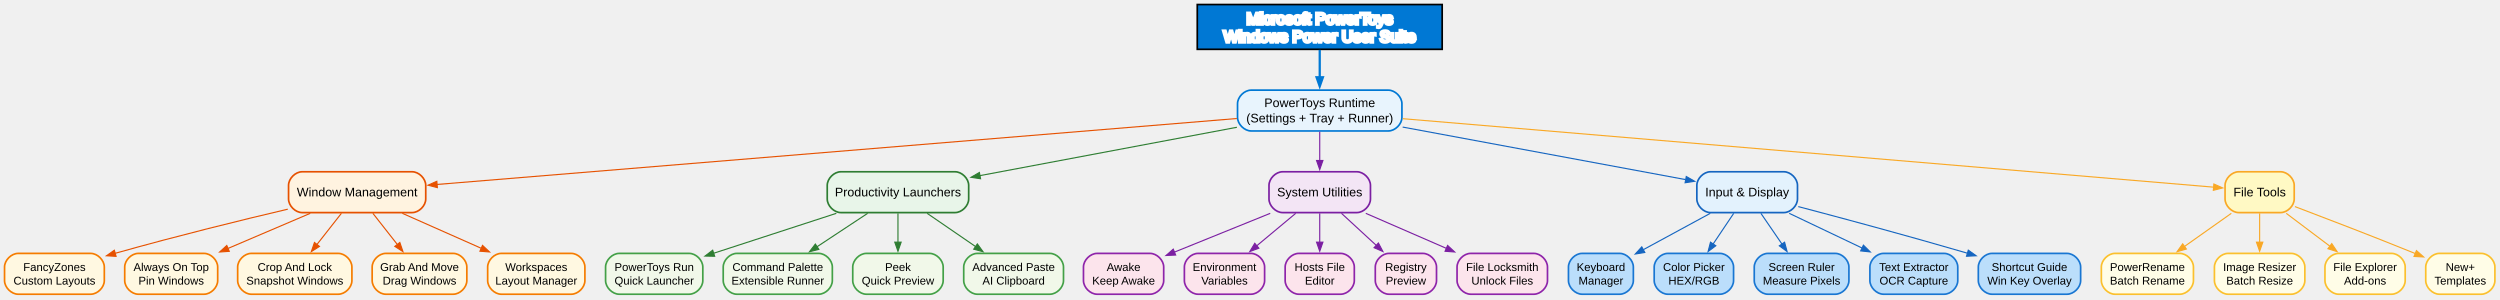
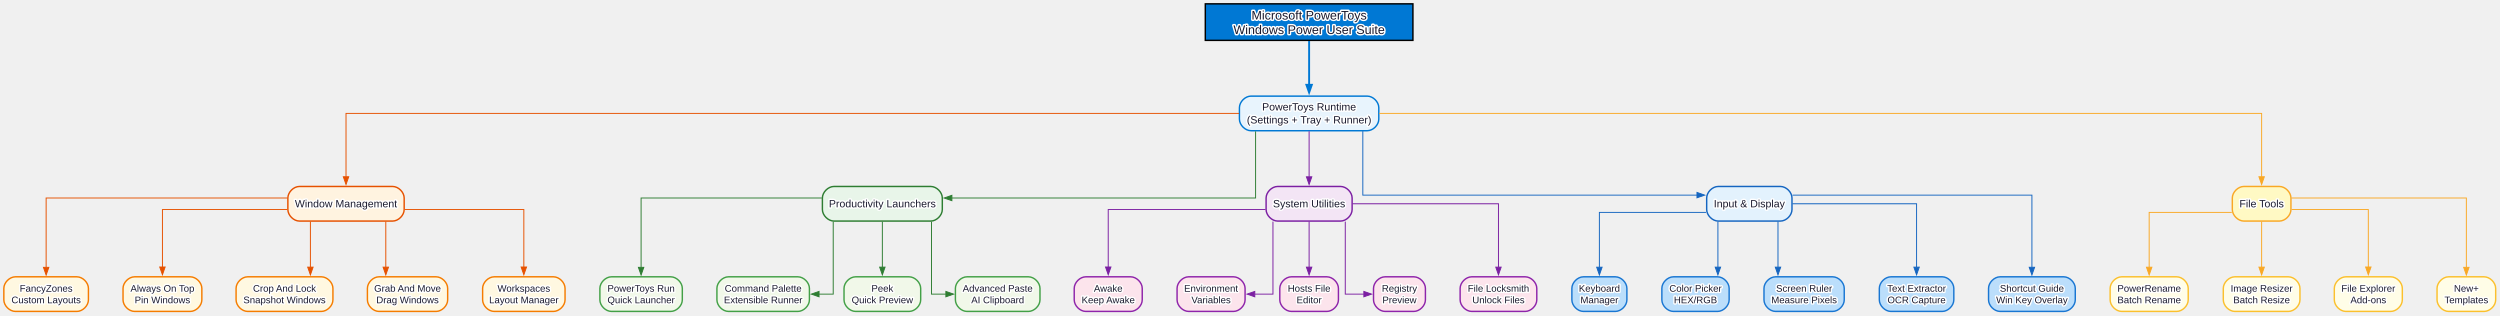
- <svg xmlns="http://www.w3.org/2000/svg" width="2205pt" height="264pt" viewBox="0.00 0.00 2205.00 264.00">
-   <g id="graph0" class="graph" transform="scale(1 1) rotate(0) translate(4 259.5)">
+ <svg xmlns="http://www.w3.org/2000/svg" width="2601pt" height="328pt" viewBox="0.00 0.00 2601.00 328.00">
+   <style>
+ 
+ text { paint-order: stroke; stroke: #ffffff; stroke-width: 3px; stroke-linejoin: round; fill: #1a1a2e; }
+ </style>
+   <g id="graph0" class="graph" transform="scale(1 1) rotate(0) translate(4 324)">
    <g id="node1" class="node">
-       <polygon fill="#0078d4" stroke="black" stroke-width="1.5" points="1268,-255.5 1052,-255.5 1052,-216 1268,-216 1268,-255.5" />
-       <text xml:space="preserve" text-anchor="middle" x="1160" y="-238.2" font-family="Arial" font-size="14.00" stroke="white" stroke-width="3" paint-order="stroke" fill="white">Microsoft PowerToys</text>
-       <text xml:space="preserve" text-anchor="middle" x="1160" y="-222.45" font-family="Arial" font-size="14.00" stroke="white" stroke-width="3" paint-order="stroke" fill="white">Windows Power User Suite</text>
+       <polygon fill="#0078d4" stroke="black" stroke-width="1.5" points="1466,-320 1250,-320 1250,-282 1466,-282 1466,-320" />
+       <text xml:space="preserve" text-anchor="middle" x="1358" y="-303.65" font-family="Arial" font-size="13.00" fill="white">Microsoft PowerToys</text>
+       <text xml:space="preserve" text-anchor="middle" x="1358" y="-288.65" font-family="Arial" font-size="13.00" fill="white">Windows Power User Suite</text>
    </g>
    <g id="node2" class="node">
-       <path fill="#e8f4fd" stroke="#0078d4" stroke-width="1.5" d="M1220.5,-180C1220.5,-180 1099.5,-180 1099.5,-180 1093.5,-180 1087.5,-174 1087.5,-168 1087.5,-168 1087.5,-156 1087.5,-156 1087.5,-150 1093.5,-144 1099.5,-144 1099.5,-144 1220.5,-144 1220.5,-144 1226.5,-144 1232.5,-150 1232.5,-156 1232.5,-156 1232.5,-168 1232.5,-168 1232.5,-174 1226.5,-180 1220.5,-180" />
-       <text xml:space="preserve" text-anchor="middle" x="1160" y="-165.05" font-family="Arial" font-size="11.00">PowerToys Runtime</text>
-       <text xml:space="preserve" text-anchor="middle" x="1160" y="-151.55" font-family="Arial" font-size="11.00">(Settings + Tray + Runner)</text>
+       <path fill="#e8f4fd" stroke="#0078d4" stroke-width="1.5" d="M1418.5,-224C1418.5,-224 1297.5,-224 1297.5,-224 1291.5,-224 1285.5,-218 1285.5,-212 1285.5,-212 1285.5,-200 1285.5,-200 1285.5,-194 1291.5,-188 1297.5,-188 1297.5,-188 1418.5,-188 1418.5,-188 1424.5,-188 1430.5,-194 1430.5,-200 1430.5,-200 1430.5,-212 1430.5,-212 1430.5,-218 1424.5,-224 1418.5,-224" />
+       <text xml:space="preserve" text-anchor="middle" x="1358" y="-209.05" font-family="Arial" font-size="11.00">PowerToys Runtime</text>
+       <text xml:space="preserve" text-anchor="middle" x="1358" y="-195.55" font-family="Arial" font-size="11.00">(Settings + Tray + Runner)</text>
    </g>
    <g id="edge1" class="edge">
-       <path fill="none" stroke="#0078d4" stroke-width="2" d="M1160,-215.52C1160,-208.07 1160,-199.4 1160,-191.26" />
-       <polygon fill="#0078d4" stroke="#0078d4" stroke-width="2" points="1162.8,-191.34 1160,-183.34 1157.2,-191.34 1162.8,-191.34" />
+       <path fill="none" stroke="#0078d4" stroke-width="2" d="M1358,-281.32C1358,-281.32 1358,-235.72 1358,-235.72" />
+       <polygon fill="#0078d4" stroke="#0078d4" stroke-width="2" points="1360.8,-235.72 1358,-227.72 1355.2,-235.72 1360.8,-235.72" />
    </g>
    <g id="node3" class="node">
-       <path fill="#fff3e0" stroke="#e65100" stroke-width="1.5" d="M359.5,-108C359.5,-108 262.5,-108 262.5,-108 256.5,-108 250.5,-102 250.5,-96 250.5,-96 250.5,-84 250.5,-84 250.5,-78 256.5,-72 262.5,-72 262.5,-72 359.5,-72 359.5,-72 365.5,-72 371.5,-78 371.5,-84 371.5,-84 371.5,-96 371.5,-96 371.5,-102 365.5,-108 359.5,-108" />
-       <text xml:space="preserve" text-anchor="middle" x="311" y="-86.3" font-family="Arial" font-size="11.00">Window Management</text>
+       <path fill="#fff3e0" stroke="#e65100" stroke-width="1.5" d="M404.5,-130C404.5,-130 307.5,-130 307.5,-130 301.5,-130 295.5,-124 295.5,-118 295.5,-118 295.5,-106 295.5,-106 295.5,-100 301.5,-94 307.5,-94 307.5,-94 404.5,-94 404.5,-94 410.5,-94 416.5,-100 416.5,-106 416.5,-106 416.5,-118 416.5,-118 416.5,-124 410.5,-130 404.5,-130" />
+       <text xml:space="preserve" text-anchor="middle" x="356" y="-108.3" font-family="Arial" font-size="11.00">Window Management</text>
    </g>
    <g id="edge2" class="edge">
-       <path fill="none" stroke="#e65100" d="M1086.88,-154.97C925.39,-141.66 540.05,-109.89 381.25,-96.79" />
-       <polygon fill="#e65100" stroke="#e65100" points="381.74,-94.02 373.54,-96.16 381.28,-99.6 381.74,-94.02" />
+       <path fill="none" stroke="#e65100" d="M1285.13,-206C1054.55,-206 356,-206 356,-206 356,-206 356,-140.08 356,-140.08" />
+       <polygon fill="#e65100" stroke="#e65100" points="358.8,-140.08 356,-132.08 353.2,-140.08 358.8,-140.08" />
    </g>
    <g id="node9" class="node">
-       <path fill="#e8f5e9" stroke="#2e7d32" stroke-width="1.5" d="M838.38,-108C838.38,-108 737.62,-108 737.62,-108 731.62,-108 725.62,-102 725.62,-96 725.62,-96 725.62,-84 725.62,-84 725.62,-78 731.62,-72 737.62,-72 737.62,-72 838.38,-72 838.38,-72 844.38,-72 850.38,-78 850.38,-84 850.38,-84 850.38,-96 850.38,-96 850.38,-102 844.38,-108 838.38,-108" />
-       <text xml:space="preserve" text-anchor="middle" x="788" y="-86.3" font-family="Arial" font-size="11.00">Productivity Launchers</text>
+       <path fill="#e8f5e9" stroke="#2e7d32" stroke-width="1.5" d="M964.38,-130C964.38,-130 863.62,-130 863.62,-130 857.62,-130 851.62,-124 851.62,-118 851.62,-118 851.62,-106 851.62,-106 851.62,-100 857.62,-94 863.62,-94 863.62,-94 964.38,-94 964.38,-94 970.38,-94 976.38,-100 976.38,-106 976.38,-106 976.38,-118 976.38,-118 976.38,-124 970.38,-130 964.38,-130" />
+       <text xml:space="preserve" text-anchor="middle" x="914" y="-108.3" font-family="Arial" font-size="11.00">Productivity Launchers</text>
    </g>
    <g id="edge3" class="edge">
-       <path fill="none" stroke="#2e7d32" d="M1086.95,-147.25C1021.27,-134.89 925.35,-116.85 860,-104.55" />
-       <polygon fill="#2e7d32" stroke="#2e7d32" points="860.85,-101.86 852.47,-103.13 859.82,-107.36 860.85,-101.86" />
+       <path fill="none" stroke="#2e7d32" d="M1302.31,-187.34C1302.31,-161.51 1302.31,-118 1302.31,-118 1302.31,-118 986.33,-118 986.33,-118" />
+       <polygon fill="#2e7d32" stroke="#2e7d32" points="986.33,-115.2 978.33,-118 986.33,-120.8 986.33,-115.2" />
    </g>
    <g id="node14" class="node">
-       <path fill="#f3e5f5" stroke="#7b1fa2" stroke-width="1.5" d="M1192.75,-108C1192.75,-108 1127.25,-108 1127.25,-108 1121.25,-108 1115.25,-102 1115.25,-96 1115.25,-96 1115.25,-84 1115.25,-84 1115.25,-78 1121.25,-72 1127.25,-72 1127.25,-72 1192.75,-72 1192.75,-72 1198.75,-72 1204.75,-78 1204.75,-84 1204.75,-84 1204.75,-96 1204.75,-96 1204.75,-102 1198.75,-108 1192.75,-108" />
-       <text xml:space="preserve" text-anchor="middle" x="1160" y="-86.3" font-family="Arial" font-size="11.00">System Utilities</text>
+       <path fill="#f3e5f5" stroke="#7b1fa2" stroke-width="1.5" d="M1390.75,-130C1390.75,-130 1325.25,-130 1325.25,-130 1319.25,-130 1313.25,-124 1313.25,-118 1313.25,-118 1313.25,-106 1313.25,-106 1313.25,-100 1319.25,-94 1325.25,-94 1325.25,-94 1390.75,-94 1390.75,-94 1396.75,-94 1402.75,-100 1402.75,-106 1402.75,-106 1402.75,-118 1402.75,-118 1402.75,-124 1396.75,-130 1390.75,-130" />
+       <text xml:space="preserve" text-anchor="middle" x="1358" y="-108.3" font-family="Arial" font-size="11.00">System Utilities</text>
    </g>
    <g id="edge4" class="edge">
-       <path fill="none" stroke="#7b1fa2" d="M1160,-143.34C1160,-135.57 1160,-126.27 1160,-117.69" />
-       <polygon fill="#7b1fa2" stroke="#7b1fa2" points="1162.8,-117.93 1160,-109.93 1157.2,-117.93 1162.8,-117.93" />
+       <path fill="none" stroke="#7b1fa2" d="M1358,-187.43C1358,-187.43 1358,-140.05 1358,-140.05" />
+       <polygon fill="#7b1fa2" stroke="#7b1fa2" points="1360.8,-140.05 1358,-132.05 1355.2,-140.05 1360.8,-140.05" />
    </g>
    <g id="node20" class="node">
-       <path fill="#e3f2fd" stroke="#1565c0" stroke-width="1.5" d="M1569.38,-108C1569.38,-108 1504.62,-108 1504.62,-108 1498.62,-108 1492.62,-102 1492.62,-96 1492.62,-96 1492.62,-84 1492.62,-84 1492.62,-78 1498.62,-72 1504.62,-72 1504.62,-72 1569.38,-72 1569.38,-72 1575.38,-72 1581.38,-78 1581.38,-84 1581.38,-84 1581.38,-96 1581.38,-96 1581.38,-102 1575.38,-108 1569.38,-108" />
-       <text xml:space="preserve" text-anchor="middle" x="1537" y="-86.3" font-family="Arial" font-size="11.00">Input &amp; Display</text>
+       <path fill="#e3f2fd" stroke="#1565c0" stroke-width="1.5" d="M1848.38,-130C1848.38,-130 1783.62,-130 1783.62,-130 1777.62,-130 1771.62,-124 1771.62,-118 1771.62,-118 1771.62,-106 1771.62,-106 1771.62,-100 1777.62,-94 1783.62,-94 1783.62,-94 1848.38,-94 1848.38,-94 1854.38,-94 1860.38,-100 1860.38,-106 1860.38,-106 1860.38,-118 1860.38,-118 1860.38,-124 1854.38,-130 1848.38,-130" />
+       <text xml:space="preserve" text-anchor="middle" x="1816" y="-108.3" font-family="Arial" font-size="11.00">Input &amp; Display</text>
    </g>
    <g id="edge5" class="edge">
-       <path fill="none" stroke="#1565c0" d="M1233.14,-147.42C1306.3,-133.83 1417.15,-113.25 1482.79,-101.07" />
-       <polygon fill="#1565c0" stroke="#1565c0" points="1483.3,-103.82 1490.65,-99.61 1482.27,-98.31 1483.3,-103.82" />
+       <path fill="none" stroke="#1565c0" d="M1413.88,-187.56C1413.88,-162.56 1413.88,-121 1413.88,-121 1413.88,-121 1761.53,-121 1761.53,-121" />
+       <polygon fill="#1565c0" stroke="#1565c0" points="1761.53,-123.8 1769.53,-121 1761.53,-118.2 1761.53,-123.8" />
    </g>
    <g id="node26" class="node">
-       <path fill="#fff9c4" stroke="#f9a825" stroke-width="1.5" d="M2007.5,-108C2007.5,-108 1970.5,-108 1970.5,-108 1964.5,-108 1958.5,-102 1958.5,-96 1958.5,-96 1958.5,-84 1958.5,-84 1958.5,-78 1964.5,-72 1970.5,-72 1970.5,-72 2007.5,-72 2007.5,-72 2013.5,-72 2019.5,-78 2019.5,-84 2019.5,-84 2019.5,-96 2019.5,-96 2019.5,-102 2013.5,-108 2007.5,-108" />
-       <text xml:space="preserve" text-anchor="middle" x="1989" y="-86.3" font-family="Arial" font-size="11.00">File Tools</text>
+       <path fill="#fff9c4" stroke="#f9a825" stroke-width="1.5" d="M2367.5,-130C2367.5,-130 2330.5,-130 2330.5,-130 2324.5,-130 2318.5,-124 2318.5,-118 2318.5,-118 2318.5,-106 2318.5,-106 2318.5,-100 2324.5,-94 2330.5,-94 2330.5,-94 2367.5,-94 2367.5,-94 2373.5,-94 2379.5,-100 2379.5,-106 2379.5,-106 2379.5,-118 2379.5,-118 2379.5,-124 2373.5,-130 2367.5,-130" />
+       <text xml:space="preserve" text-anchor="middle" x="2349" y="-108.3" font-family="Arial" font-size="11.00">File Tools</text>
    </g>
    <g id="edge6" class="edge">
-       <path fill="none" stroke="#f9a825" d="M1233.2,-154.82C1402.67,-140.51 1817.46,-105.48 1948.58,-94.41" />
-       <polygon fill="#f9a825" stroke="#f9a825" points="1948.64,-97.22 1956.37,-93.75 1948.17,-91.64 1948.64,-97.22" />
+       <path fill="none" stroke="#f9a825" d="M1430.87,-206C1659.73,-206 2349,-206 2349,-206 2349,-206 2349,-140.08 2349,-140.08" />
+       <polygon fill="#f9a825" stroke="#f9a825" points="2351.8,-140.08 2349,-132.08 2346.2,-140.08 2351.8,-140.08" />
    </g>
    <g id="node4" class="node">
      <path fill="#fff8e1" stroke="#f57c00" stroke-width="1.5" d="M76,-36C76,-36 12,-36 12,-36 6,-36 0,-30 0,-24 0,-24 0,-12 0,-12 0,-6 6,0 12,0 12,0 76,0 76,0 82,0 88,-6 88,-12 88,-12 88,-24 88,-24 88,-30 82,-36 76,-36" />
      <text xml:space="preserve" text-anchor="middle" x="44" y="-20.5" font-family="Arial" font-size="10.00">FancyZones</text>
      <text xml:space="preserve" text-anchor="middle" x="44" y="-8.5" font-family="Arial" font-size="10.00">Custom Layouts</text>
    </g>
    <g id="edge7" class="edge">
-       <path fill="none" stroke="#e65100" d="M249.83,-75.01C209.05,-65.42 154.1,-51.98 97.55,-36.08" />
-       <polygon fill="#e65100" stroke="#e65100" points="98.38,-33.4 89.92,-33.92 96.86,-38.79 98.38,-33.4" />
+       <path fill="none" stroke="#e65100" d="M295.1,-118C204.3,-118 44,-118 44,-118 44,-118 44,-45.86 44,-45.86" />
+       <polygon fill="#e65100" stroke="#e65100" points="46.8,-45.86 44,-37.86 41.2,-45.86 46.8,-45.86" />
    </g>
    <g id="node5" class="node">
-       <path fill="#fff8e1" stroke="#f57c00" stroke-width="1.5" d="M176,-36C176,-36 118,-36 118,-36 112,-36 106,-30 106,-24 106,-24 106,-12 106,-12 106,-6 112,0 118,0 118,0 176,0 176,0 182,0 188,-6 188,-12 188,-12 188,-24 188,-24 188,-30 182,-36 176,-36" />
-       <text xml:space="preserve" text-anchor="middle" x="147" y="-20.5" font-family="Arial" font-size="10.00">Always On Top</text>
-       <text xml:space="preserve" text-anchor="middle" x="147" y="-8.5" font-family="Arial" font-size="10.00">Pin Windows</text>
+       <path fill="#fff8e1" stroke="#f57c00" stroke-width="1.5" d="M194,-36C194,-36 136,-36 136,-36 130,-36 124,-30 124,-24 124,-24 124,-12 124,-12 124,-6 130,0 136,0 136,0 194,0 194,0 200,0 206,-6 206,-12 206,-12 206,-24 206,-24 206,-30 200,-36 194,-36" />
+       <text xml:space="preserve" text-anchor="middle" x="165" y="-20.5" font-family="Arial" font-size="10.00">Always On Top</text>
+       <text xml:space="preserve" text-anchor="middle" x="165" y="-8.5" font-family="Arial" font-size="10.00">Pin Windows</text>
    </g>
    <g id="edge8" class="edge">
-       <path fill="none" stroke="#e65100" d="M269.62,-71.34C247.57,-61.93 220.29,-50.28 197.06,-40.37" />
-       <polygon fill="#e65100" stroke="#e65100" points="198.22,-37.82 189.76,-37.25 196.02,-42.97 198.22,-37.82" />
+       <path fill="none" stroke="#e65100" d="M294.78,-106C238.91,-106 165,-106 165,-106 165,-106 165,-46.18 165,-46.18" />
+       <polygon fill="#e65100" stroke="#e65100" points="167.8,-46.18 165,-38.18 162.2,-46.18 167.8,-46.18" />
    </g>
    <g id="node6" class="node">
-       <path fill="#fff8e1" stroke="#f57c00" stroke-width="1.5" d="M294.38,-36C294.38,-36 217.62,-36 217.62,-36 211.62,-36 205.62,-30 205.62,-24 205.62,-24 205.62,-12 205.62,-12 205.62,-6 211.62,0 217.62,0 217.62,0 294.38,0 294.38,0 300.38,0 306.38,-6 306.38,-12 306.38,-12 306.38,-24 306.38,-24 306.38,-30 300.38,-36 294.38,-36" />
-       <text xml:space="preserve" text-anchor="middle" x="256" y="-20.5" font-family="Arial" font-size="10.00">Crop And Lock</text>
-       <text xml:space="preserve" text-anchor="middle" x="256" y="-8.5" font-family="Arial" font-size="10.00">Snapshot Windows</text>
+       <path fill="#fff8e1" stroke="#f57c00" stroke-width="1.5" d="M330.38,-36C330.38,-36 253.62,-36 253.62,-36 247.62,-36 241.62,-30 241.62,-24 241.62,-24 241.62,-12 241.62,-12 241.62,-6 247.62,0 253.62,0 253.62,0 330.38,0 330.38,0 336.38,0 342.38,-6 342.38,-12 342.38,-12 342.38,-24 342.38,-24 342.38,-30 336.38,-36 330.38,-36" />
+       <text xml:space="preserve" text-anchor="middle" x="292" y="-20.5" font-family="Arial" font-size="10.00">Crop And Lock</text>
+       <text xml:space="preserve" text-anchor="middle" x="292" y="-8.5" font-family="Arial" font-size="10.00">Snapshot Windows</text>
    </g>
    <g id="edge9" class="edge">
-       <path fill="none" stroke="#e65100" d="M297.12,-71.34C290.56,-62.98 282.61,-52.87 275.46,-43.76" />
-       <polygon fill="#e65100" stroke="#e65100" points="277.76,-42.17 270.62,-37.61 273.36,-45.63 277.76,-42.17" />
+       <path fill="none" stroke="#e65100" d="M318.94,-93.43C318.94,-93.43 318.94,-46.05 318.94,-46.05" />
+       <polygon fill="#e65100" stroke="#e65100" points="321.74,-46.05 318.94,-38.05 316.14,-46.05 321.74,-46.05" />
    </g>
    <g id="node7" class="node">
-       <path fill="#fff8e1" stroke="#f57c00" stroke-width="1.5" d="M395.75,-36C395.75,-36 336.25,-36 336.25,-36 330.25,-36 324.25,-30 324.25,-24 324.25,-24 324.25,-12 324.25,-12 324.25,-6 330.25,0 336.25,0 336.25,0 395.75,0 395.75,0 401.75,0 407.75,-6 407.75,-12 407.75,-12 407.75,-24 407.75,-24 407.75,-30 401.75,-36 395.75,-36" />
-       <text xml:space="preserve" text-anchor="middle" x="366" y="-20.5" font-family="Arial" font-size="10.00">Grab And Move</text>
-       <text xml:space="preserve" text-anchor="middle" x="366" y="-8.5" font-family="Arial" font-size="10.00">Drag Windows</text>
+       <path fill="#fff8e1" stroke="#f57c00" stroke-width="1.5" d="M449.75,-36C449.75,-36 390.25,-36 390.25,-36 384.25,-36 378.25,-30 378.25,-24 378.25,-24 378.25,-12 378.25,-12 378.25,-6 384.25,0 390.25,0 390.25,0 449.75,0 449.75,0 455.75,0 461.75,-6 461.75,-12 461.75,-12 461.75,-24 461.75,-24 461.75,-30 455.75,-36 449.75,-36" />
+       <text xml:space="preserve" text-anchor="middle" x="420" y="-20.5" font-family="Arial" font-size="10.00">Grab And Move</text>
+       <text xml:space="preserve" text-anchor="middle" x="420" y="-8.5" font-family="Arial" font-size="10.00">Drag Windows</text>
    </g>
    <g id="edge10" class="edge">
-       <path fill="none" stroke="#e65100" d="M324.88,-71.34C331.44,-62.98 339.39,-52.87 346.54,-43.76" />
-       <polygon fill="#e65100" stroke="#e65100" points="348.64,-45.63 351.38,-37.61 344.24,-42.17 348.64,-45.63" />
+       <path fill="none" stroke="#e65100" d="M397.38,-93.43C397.38,-93.43 397.38,-46.05 397.38,-46.05" />
+       <polygon fill="#e65100" stroke="#e65100" points="400.18,-46.05 397.38,-38.05 394.58,-46.05 400.18,-46.05" />
    </g>
    <g id="node8" class="node">
-       <path fill="#fff8e1" stroke="#f57c00" stroke-width="1.5" d="M499.88,-36C499.88,-36 438.12,-36 438.12,-36 432.12,-36 426.12,-30 426.12,-24 426.12,-24 426.12,-12 426.12,-12 426.12,-6 432.12,0 438.12,0 438.12,0 499.88,0 499.88,0 505.88,0 511.88,-6 511.88,-12 511.88,-12 511.88,-24 511.88,-24 511.88,-30 505.88,-36 499.88,-36" />
-       <text xml:space="preserve" text-anchor="middle" x="469" y="-20.5" font-family="Arial" font-size="10.00">Workspaces</text>
-       <text xml:space="preserve" text-anchor="middle" x="469" y="-8.5" font-family="Arial" font-size="10.00">Layout Manager</text>
+       <path fill="#fff8e1" stroke="#f57c00" stroke-width="1.5" d="M571.88,-36C571.88,-36 510.12,-36 510.12,-36 504.12,-36 498.12,-30 498.12,-24 498.12,-24 498.12,-12 498.12,-12 498.12,-6 504.12,0 510.12,0 510.12,0 571.88,0 571.88,0 577.88,0 583.88,-6 583.88,-12 583.88,-12 583.88,-24 583.88,-24 583.88,-30 577.88,-36 571.88,-36" />
+       <text xml:space="preserve" text-anchor="middle" x="541" y="-20.5" font-family="Arial" font-size="10.00">Workspaces</text>
+       <text xml:space="preserve" text-anchor="middle" x="541" y="-8.5" font-family="Arial" font-size="10.00">Layout Manager</text>
    </g>
    <g id="edge11" class="edge">
-       <path fill="none" stroke="#e65100" d="M350.87,-71.34C372.01,-61.97 398.16,-50.38 420.48,-40.5" />
-       <polygon fill="#e65100" stroke="#e65100" points="421.58,-43.07 427.76,-37.27 419.31,-37.95 421.58,-43.07" />
+       <path fill="none" stroke="#e65100" d="M417.09,-106C470.98,-106 541,-106 541,-106 541,-106 541,-46.18 541,-46.18" />
+       <polygon fill="#e65100" stroke="#e65100" points="543.8,-46.18 541,-38.18 538.2,-46.18 543.8,-46.18" />
    </g>
    <g id="node10" class="node">
-       <path fill="#f1f8e9" stroke="#43a047" stroke-width="1.5" d="M603.88,-36C603.88,-36 542.12,-36 542.12,-36 536.12,-36 530.12,-30 530.12,-24 530.12,-24 530.12,-12 530.12,-12 530.12,-6 536.12,0 542.12,0 542.12,0 603.88,0 603.88,0 609.88,0 615.88,-6 615.88,-12 615.88,-12 615.88,-24 615.88,-24 615.88,-30 609.88,-36 603.88,-36" />
-       <text xml:space="preserve" text-anchor="middle" x="573" y="-20.5" font-family="Arial" font-size="10.00">PowerToys Run</text>
-       <text xml:space="preserve" text-anchor="middle" x="573" y="-8.5" font-family="Arial" font-size="10.00">Quick Launcher</text>
+       <path fill="#f1f8e9" stroke="#43a047" stroke-width="1.5" d="M693.88,-36C693.88,-36 632.12,-36 632.12,-36 626.12,-36 620.12,-30 620.12,-24 620.12,-24 620.12,-12 620.12,-12 620.12,-6 626.12,0 632.12,0 632.12,0 693.88,0 693.88,0 699.88,0 705.88,-6 705.88,-12 705.88,-12 705.88,-24 705.88,-24 705.88,-30 699.88,-36 693.88,-36" />
+       <text xml:space="preserve" text-anchor="middle" x="663" y="-20.5" font-family="Arial" font-size="10.00">PowerToys Run</text>
+       <text xml:space="preserve" text-anchor="middle" x="663" y="-8.5" font-family="Arial" font-size="10.00">Quick Launcher</text>
    </g>
    <g id="edge12" class="edge">
-       <path fill="none" stroke="#2e7d32" d="M733.66,-71.36C704.07,-61.74 666.58,-49.55 625.28,-36.09" />
-       <polygon fill="#2e7d32" stroke="#2e7d32" points="626.32,-33.48 617.85,-33.67 624.59,-38.81 626.32,-33.48" />
+       <path fill="none" stroke="#2e7d32" d="M850.99,-118C776.64,-118 663,-118 663,-118 663,-118 663,-45.86 663,-45.86" />
+       <polygon fill="#2e7d32" stroke="#2e7d32" points="665.8,-45.86 663,-37.86 660.2,-45.86 665.8,-45.86" />
    </g>
    <g id="node11" class="node">
-       <path fill="#f1f8e9" stroke="#43a047" stroke-width="1.5" d="M718.12,-36C718.12,-36 645.88,-36 645.88,-36 639.88,-36 633.88,-30 633.88,-24 633.88,-24 633.88,-12 633.88,-12 633.88,-6 639.88,0 645.88,0 645.88,0 718.12,0 718.12,0 724.12,0 730.12,-6 730.12,-12 730.12,-12 730.12,-24 730.12,-24 730.12,-30 724.12,-36 718.12,-36" />
-       <text xml:space="preserve" text-anchor="middle" x="682" y="-20.5" font-family="Arial" font-size="10.00">Command Palette</text>
-       <text xml:space="preserve" text-anchor="middle" x="682" y="-8.5" font-family="Arial" font-size="10.00">Extensible Runner</text>
+       <path fill="#f1f8e9" stroke="#43a047" stroke-width="1.5" d="M826.12,-36C826.12,-36 753.88,-36 753.88,-36 747.88,-36 741.88,-30 741.88,-24 741.88,-24 741.88,-12 741.88,-12 741.88,-6 747.88,0 753.88,0 753.88,0 826.12,0 826.12,0 832.12,0 838.12,-6 838.12,-12 838.12,-12 838.12,-24 838.12,-24 838.12,-30 832.12,-36 826.12,-36" />
+       <text xml:space="preserve" text-anchor="middle" x="790" y="-20.5" font-family="Arial" font-size="10.00">Command Palette</text>
+       <text xml:space="preserve" text-anchor="middle" x="790" y="-8.5" font-family="Arial" font-size="10.00">Extensible Runner</text>
    </g>
    <g id="edge13" class="edge">
-       <path fill="none" stroke="#2e7d32" d="M761.25,-71.34C747.69,-62.38 731.07,-51.4 716.55,-41.82" />
-       <polygon fill="#2e7d32" stroke="#2e7d32" points="718.22,-39.56 710,-37.49 715.14,-44.24 718.22,-39.56" />
+       <path fill="none" stroke="#2e7d32" d="M862.88,-93.43C862.88,-66.03 862.88,-18 862.88,-18 862.88,-18 848.12,-18 848.12,-18" />
+       <polygon fill="#2e7d32" stroke="#2e7d32" points="848.12,-15.2 840.12,-18 848.12,-20.8 848.12,-15.2" />
    </g>
    <g id="node12" class="node">
-       <path fill="#f1f8e9" stroke="#43a047" stroke-width="1.5" d="M815.88,-36C815.88,-36 760.12,-36 760.12,-36 754.12,-36 748.12,-30 748.12,-24 748.12,-24 748.12,-12 748.12,-12 748.12,-6 754.12,0 760.12,0 760.12,0 815.88,0 815.88,0 821.88,0 827.88,-6 827.88,-12 827.88,-12 827.88,-24 827.88,-24 827.88,-30 821.88,-36 815.88,-36" />
-       <text xml:space="preserve" text-anchor="middle" x="788" y="-20.5" font-family="Arial" font-size="10.00">Peek</text>
-       <text xml:space="preserve" text-anchor="middle" x="788" y="-8.5" font-family="Arial" font-size="10.00">Quick Preview</text>
+       <path fill="#f1f8e9" stroke="#43a047" stroke-width="1.5" d="M941.88,-36C941.88,-36 886.12,-36 886.12,-36 880.12,-36 874.12,-30 874.12,-24 874.12,-24 874.12,-12 874.12,-12 874.12,-6 880.12,0 886.12,0 886.12,0 941.88,0 941.88,0 947.88,0 953.88,-6 953.88,-12 953.88,-12 953.88,-24 953.88,-24 953.88,-30 947.88,-36 941.88,-36" />
+       <text xml:space="preserve" text-anchor="middle" x="914" y="-20.5" font-family="Arial" font-size="10.00">Peek</text>
+       <text xml:space="preserve" text-anchor="middle" x="914" y="-8.5" font-family="Arial" font-size="10.00">Quick Preview</text>
    </g>
    <g id="edge14" class="edge">
-       <path fill="none" stroke="#2e7d32" d="M788,-71.34C788,-63.57 788,-54.27 788,-45.69" />
-       <polygon fill="#2e7d32" stroke="#2e7d32" points="790.8,-45.93 788,-37.93 785.2,-45.93 790.8,-45.93" />
+       <path fill="none" stroke="#2e7d32" d="M914,-93.43C914,-93.43 914,-46.05 914,-46.05" />
+       <polygon fill="#2e7d32" stroke="#2e7d32" points="916.8,-46.05 914,-38.05 911.2,-46.05 916.8,-46.05" />
    </g>
    <g id="node13" class="node">
-       <path fill="#f1f8e9" stroke="#43a047" stroke-width="1.5" d="M922,-36C922,-36 858,-36 858,-36 852,-36 846,-30 846,-24 846,-24 846,-12 846,-12 846,-6 852,0 858,0 858,0 922,0 922,0 928,0 934,-6 934,-12 934,-12 934,-24 934,-24 934,-30 928,-36 922,-36" />
-       <text xml:space="preserve" text-anchor="middle" x="890" y="-20.5" font-family="Arial" font-size="10.00">Advanced Paste</text>
-       <text xml:space="preserve" text-anchor="middle" x="890" y="-8.5" font-family="Arial" font-size="10.00">AI Clipboard</text>
+       <path fill="#f1f8e9" stroke="#43a047" stroke-width="1.5" d="M1066,-36C1066,-36 1002,-36 1002,-36 996,-36 990,-30 990,-24 990,-24 990,-12 990,-12 990,-6 996,0 1002,0 1002,0 1066,0 1066,0 1072,0 1078,-6 1078,-12 1078,-12 1078,-24 1078,-24 1078,-30 1072,-36 1066,-36" />
+       <text xml:space="preserve" text-anchor="middle" x="1034" y="-20.5" font-family="Arial" font-size="10.00">Advanced Paste</text>
+       <text xml:space="preserve" text-anchor="middle" x="1034" y="-8.5" font-family="Arial" font-size="10.00">AI Clipboard</text>
    </g>
    <g id="edge15" class="edge">
-       <path fill="none" stroke="#2e7d32" d="M813.74,-71.34C826.79,-62.38 842.78,-51.4 856.75,-41.82" />
-       <polygon fill="#2e7d32" stroke="#2e7d32" points="858.01,-44.35 863.02,-37.51 854.84,-39.73 858.01,-44.35" />
+       <path fill="none" stroke="#2e7d32" d="M965.12,-93.43C965.12,-66.03 965.12,-18 965.12,-18 965.12,-18 980.09,-18 980.09,-18" />
+       <polygon fill="#2e7d32" stroke="#2e7d32" points="980.09,-20.8 988.09,-18 980.09,-15.2 980.09,-20.8" />
    </g>
    <g id="node15" class="node">
-       <path fill="#fce4ec" stroke="#8e24aa" stroke-width="1.5" d="M1010.38,-36C1010.38,-36 963.62,-36 963.62,-36 957.62,-36 951.62,-30 951.62,-24 951.62,-24 951.62,-12 951.62,-12 951.62,-6 957.62,0 963.62,0 963.62,0 1010.38,0 1010.38,0 1016.38,0 1022.38,-6 1022.38,-12 1022.38,-12 1022.38,-24 1022.38,-24 1022.38,-30 1016.38,-36 1010.38,-36" />
-       <text xml:space="preserve" text-anchor="middle" x="987" y="-20.5" font-family="Arial" font-size="10.00">Awake</text>
-       <text xml:space="preserve" text-anchor="middle" x="987" y="-8.5" font-family="Arial" font-size="10.00">Keep Awake</text>
+       <path fill="#fce4ec" stroke="#8e24aa" stroke-width="1.5" d="M1172.38,-36C1172.38,-36 1125.62,-36 1125.62,-36 1119.62,-36 1113.62,-30 1113.62,-24 1113.62,-24 1113.62,-12 1113.62,-12 1113.62,-6 1119.62,0 1125.62,0 1125.62,0 1172.38,0 1172.38,0 1178.38,0 1184.38,-6 1184.38,-12 1184.38,-12 1184.38,-24 1184.38,-24 1184.38,-30 1178.38,-36 1172.38,-36" />
+       <text xml:space="preserve" text-anchor="middle" x="1149" y="-20.5" font-family="Arial" font-size="10.00">Awake</text>
+       <text xml:space="preserve" text-anchor="middle" x="1149" y="-8.5" font-family="Arial" font-size="10.00">Keep Awake</text>
    </g>
    <g id="edge16" class="edge">
-       <path fill="none" stroke="#7b1fa2" d="M1116.34,-71.34C1090.44,-60.86 1057.69,-47.6 1031.62,-37.05" />
-       <polygon fill="#7b1fa2" stroke="#7b1fa2" points="1032.93,-34.56 1024.46,-34.16 1030.82,-39.75 1032.93,-34.56" />
+       <path fill="none" stroke="#7b1fa2" d="M1312.65,-106C1251.18,-106 1149,-106 1149,-106 1149,-106 1149,-46.18 1149,-46.18" />
+       <polygon fill="#7b1fa2" stroke="#7b1fa2" points="1151.8,-46.18 1149,-38.18 1146.2,-46.18 1151.8,-46.18" />
    </g>
    <g id="node16" class="node">
-       <path fill="#fce4ec" stroke="#8e24aa" stroke-width="1.5" d="M1099.38,-36C1099.38,-36 1052.62,-36 1052.62,-36 1046.62,-36 1040.62,-30 1040.62,-24 1040.62,-24 1040.62,-12 1040.62,-12 1040.62,-6 1046.62,0 1052.62,0 1052.62,0 1099.38,0 1099.38,0 1105.38,0 1111.38,-6 1111.38,-12 1111.38,-12 1111.38,-24 1111.38,-24 1111.38,-30 1105.38,-36 1099.38,-36" />
-       <text xml:space="preserve" text-anchor="middle" x="1076" y="-20.5" font-family="Arial" font-size="10.00">Environment</text>
-       <text xml:space="preserve" text-anchor="middle" x="1076" y="-8.5" font-family="Arial" font-size="10.00">Variables</text>
+       <path fill="#fce4ec" stroke="#8e24aa" stroke-width="1.5" d="M1279.38,-36C1279.38,-36 1232.62,-36 1232.62,-36 1226.62,-36 1220.62,-30 1220.62,-24 1220.62,-24 1220.62,-12 1220.62,-12 1220.62,-6 1226.62,0 1232.62,0 1232.62,0 1279.38,0 1279.38,0 1285.38,0 1291.38,-6 1291.38,-12 1291.38,-12 1291.38,-24 1291.38,-24 1291.38,-30 1285.38,-36 1279.38,-36" />
+       <text xml:space="preserve" text-anchor="middle" x="1256" y="-20.5" font-family="Arial" font-size="10.00">Environment</text>
+       <text xml:space="preserve" text-anchor="middle" x="1256" y="-8.5" font-family="Arial" font-size="10.00">Variables</text>
    </g>
    <g id="edge17" class="edge">
-       <path fill="none" stroke="#7b1fa2" d="M1138.8,-71.34C1128.36,-62.63 1115.62,-52.01 1104.34,-42.62" />
-       <polygon fill="#7b1fa2" stroke="#7b1fa2" points="1106.29,-40.6 1098.35,-37.63 1102.71,-44.9 1106.29,-40.6" />
+       <path fill="none" stroke="#7b1fa2" d="M1320.38,-93.43C1320.38,-66.03 1320.38,-18 1320.38,-18 1320.38,-18 1301.47,-18 1301.47,-18" />
+       <polygon fill="#7b1fa2" stroke="#7b1fa2" points="1301.47,-15.2 1293.47,-18 1301.47,-20.8 1301.47,-15.2" />
    </g>
    <g id="node17" class="node">
-       <path fill="#fce4ec" stroke="#8e24aa" stroke-width="1.5" d="M1178.5,-36C1178.5,-36 1141.5,-36 1141.5,-36 1135.5,-36 1129.5,-30 1129.5,-24 1129.5,-24 1129.5,-12 1129.5,-12 1129.5,-6 1135.5,0 1141.5,0 1141.5,0 1178.5,0 1178.5,0 1184.5,0 1190.5,-6 1190.5,-12 1190.5,-12 1190.5,-24 1190.5,-24 1190.5,-30 1184.5,-36 1178.5,-36" />
-       <text xml:space="preserve" text-anchor="middle" x="1160" y="-20.5" font-family="Arial" font-size="10.00">Hosts File</text>
-       <text xml:space="preserve" text-anchor="middle" x="1160" y="-8.5" font-family="Arial" font-size="10.00">Editor</text>
+       <path fill="#fce4ec" stroke="#8e24aa" stroke-width="1.5" d="M1376.5,-36C1376.5,-36 1339.5,-36 1339.5,-36 1333.5,-36 1327.5,-30 1327.5,-24 1327.5,-24 1327.5,-12 1327.5,-12 1327.5,-6 1333.5,0 1339.5,0 1339.5,0 1376.5,0 1376.5,0 1382.5,0 1388.5,-6 1388.5,-12 1388.5,-12 1388.5,-24 1388.5,-24 1388.5,-30 1382.5,-36 1376.5,-36" />
+       <text xml:space="preserve" text-anchor="middle" x="1358" y="-20.5" font-family="Arial" font-size="10.00">Hosts File</text>
+       <text xml:space="preserve" text-anchor="middle" x="1358" y="-8.5" font-family="Arial" font-size="10.00">Editor</text>
    </g>
    <g id="edge18" class="edge">
-       <path fill="none" stroke="#7b1fa2" d="M1160,-71.34C1160,-63.57 1160,-54.27 1160,-45.69" />
-       <polygon fill="#7b1fa2" stroke="#7b1fa2" points="1162.8,-45.93 1160,-37.93 1157.2,-45.93 1162.8,-45.93" />
+       <path fill="none" stroke="#7b1fa2" d="M1358,-93.43C1358,-93.43 1358,-46.05 1358,-46.05" />
+       <polygon fill="#7b1fa2" stroke="#7b1fa2" points="1360.8,-46.05 1358,-38.05 1355.2,-46.05 1360.8,-46.05" />
    </g>
    <g id="node18" class="node">
-       <path fill="#fce4ec" stroke="#8e24aa" stroke-width="1.5" d="M1251,-36C1251,-36 1221,-36 1221,-36 1215,-36 1209,-30 1209,-24 1209,-24 1209,-12 1209,-12 1209,-6 1215,0 1221,0 1221,0 1251,0 1251,0 1257,0 1263,-6 1263,-12 1263,-12 1263,-24 1263,-24 1263,-30 1257,-36 1251,-36" />
-       <text xml:space="preserve" text-anchor="middle" x="1236" y="-20.5" font-family="Arial" font-size="10.00">Registry</text>
-       <text xml:space="preserve" text-anchor="middle" x="1236" y="-8.5" font-family="Arial" font-size="10.00">Preview</text>
+       <path fill="#fce4ec" stroke="#8e24aa" stroke-width="1.5" d="M1467,-36C1467,-36 1437,-36 1437,-36 1431,-36 1425,-30 1425,-24 1425,-24 1425,-12 1425,-12 1425,-6 1431,0 1437,0 1437,0 1467,0 1467,0 1473,0 1479,-6 1479,-12 1479,-12 1479,-24 1479,-24 1479,-30 1473,-36 1467,-36" />
+       <text xml:space="preserve" text-anchor="middle" x="1452" y="-20.5" font-family="Arial" font-size="10.00">Registry</text>
+       <text xml:space="preserve" text-anchor="middle" x="1452" y="-8.5" font-family="Arial" font-size="10.00">Preview</text>
    </g>
    <g id="edge19" class="edge">
-       <path fill="none" stroke="#7b1fa2" d="M1179.18,-71.34C1188.54,-62.71 1199.94,-52.21 1210.06,-42.89" />
-       <polygon fill="#7b1fa2" stroke="#7b1fa2" points="1211.73,-45.16 1215.71,-37.68 1207.93,-41.04 1211.73,-45.16" />
+       <path fill="none" stroke="#7b1fa2" d="M1395.62,-93.43C1395.62,-66.03 1395.62,-18 1395.62,-18 1395.62,-18 1414.96,-18 1414.96,-18" />
+       <polygon fill="#7b1fa2" stroke="#7b1fa2" points="1414.96,-20.8 1422.96,-18 1414.96,-15.2 1414.96,-20.8" />
    </g>
    <g id="node19" class="node">
-       <path fill="#fce4ec" stroke="#8e24aa" stroke-width="1.5" d="M1348.88,-36C1348.88,-36 1293.12,-36 1293.12,-36 1287.12,-36 1281.12,-30 1281.12,-24 1281.12,-24 1281.12,-12 1281.12,-12 1281.12,-6 1287.12,0 1293.12,0 1293.12,0 1348.88,0 1348.88,0 1354.88,0 1360.88,-6 1360.88,-12 1360.88,-12 1360.88,-24 1360.88,-24 1360.88,-30 1354.88,-36 1348.88,-36" />
-       <text xml:space="preserve" text-anchor="middle" x="1321" y="-20.5" font-family="Arial" font-size="10.00">File Locksmith</text>
-       <text xml:space="preserve" text-anchor="middle" x="1321" y="-8.5" font-family="Arial" font-size="10.00">Unlock Files</text>
+       <path fill="#fce4ec" stroke="#8e24aa" stroke-width="1.5" d="M1582.88,-36C1582.88,-36 1527.12,-36 1527.12,-36 1521.12,-36 1515.12,-30 1515.12,-24 1515.12,-24 1515.12,-12 1515.12,-12 1515.12,-6 1521.12,0 1527.12,0 1527.12,0 1582.88,0 1582.88,0 1588.88,0 1594.88,-6 1594.88,-12 1594.88,-12 1594.88,-24 1594.88,-24 1594.88,-30 1588.88,-36 1582.88,-36" />
+       <text xml:space="preserve" text-anchor="middle" x="1555" y="-20.5" font-family="Arial" font-size="10.00">File Locksmith</text>
+       <text xml:space="preserve" text-anchor="middle" x="1555" y="-8.5" font-family="Arial" font-size="10.00">Unlock Files</text>
    </g>
    <g id="edge20" class="edge">
-       <path fill="none" stroke="#7b1fa2" d="M1200.63,-71.34C1222.27,-61.93 1249.05,-50.28 1271.86,-40.37" />
-       <polygon fill="#7b1fa2" stroke="#7b1fa2" points="1272.78,-43.02 1279,-37.26 1270.54,-37.88 1272.78,-43.02" />
+       <path fill="none" stroke="#7b1fa2" d="M1403.2,-112C1461.36,-112 1555,-112 1555,-112 1555,-112 1555,-46.08 1555,-46.08" />
+       <polygon fill="#7b1fa2" stroke="#7b1fa2" points="1557.8,-46.08 1555,-38.08 1552.2,-46.08 1557.8,-46.08" />
    </g>
    <g id="node21" class="node">
-       <path fill="#bbdefb" stroke="#1976d2" stroke-width="1.5" d="M1424.62,-36C1424.62,-36 1391.38,-36 1391.38,-36 1385.38,-36 1379.38,-30 1379.38,-24 1379.38,-24 1379.38,-12 1379.38,-12 1379.38,-6 1385.38,0 1391.38,0 1391.38,0 1424.62,0 1424.62,0 1430.62,0 1436.62,-6 1436.62,-12 1436.62,-12 1436.62,-24 1436.62,-24 1436.62,-30 1430.62,-36 1424.62,-36" />
-       <text xml:space="preserve" text-anchor="middle" x="1408" y="-20.5" font-family="Arial" font-size="10.00">Keyboard</text>
-       <text xml:space="preserve" text-anchor="middle" x="1408" y="-8.5" font-family="Arial" font-size="10.00">Manager</text>
+       <path fill="#bbdefb" stroke="#1976d2" stroke-width="1.5" d="M1676.62,-36C1676.62,-36 1643.38,-36 1643.38,-36 1637.38,-36 1631.38,-30 1631.38,-24 1631.38,-24 1631.38,-12 1631.38,-12 1631.38,-6 1637.38,0 1643.38,0 1643.38,0 1676.62,0 1676.62,0 1682.62,0 1688.62,-6 1688.62,-12 1688.62,-12 1688.62,-24 1688.62,-24 1688.62,-30 1682.62,-36 1676.62,-36" />
+       <text xml:space="preserve" text-anchor="middle" x="1660" y="-20.5" font-family="Arial" font-size="10.00">Keyboard</text>
+       <text xml:space="preserve" text-anchor="middle" x="1660" y="-8.5" font-family="Arial" font-size="10.00">Manager</text>
    </g>
    <g id="edge21" class="edge">
-       <path fill="none" stroke="#1565c0" d="M1504.45,-71.34C1486.45,-61.57 1464.02,-49.4 1445.32,-39.25" />
-       <polygon fill="#1565c0" stroke="#1565c0" points="1446.72,-36.82 1438.35,-35.47 1444.05,-41.75 1446.72,-36.82" />
+       <path fill="none" stroke="#1565c0" d="M1770.88,-103C1724.81,-103 1660,-103 1660,-103 1660,-103 1660,-45.96 1660,-45.96" />
+       <polygon fill="#1565c0" stroke="#1565c0" points="1662.8,-45.96 1660,-37.96 1657.2,-45.96 1662.8,-45.96" />
    </g>
    <g id="node22" class="node">
-       <path fill="#bbdefb" stroke="#1976d2" stroke-width="1.5" d="M1513,-36C1513,-36 1467,-36 1467,-36 1461,-36 1455,-30 1455,-24 1455,-24 1455,-12 1455,-12 1455,-6 1461,0 1467,0 1467,0 1513,0 1513,0 1519,0 1525,-6 1525,-12 1525,-12 1525,-24 1525,-24 1525,-30 1519,-36 1513,-36" />
-       <text xml:space="preserve" text-anchor="middle" x="1490" y="-20.5" font-family="Arial" font-size="10.00">Color Picker</text>
-       <text xml:space="preserve" text-anchor="middle" x="1490" y="-8.5" font-family="Arial" font-size="10.00">HEX/RGB</text>
+       <path fill="#bbdefb" stroke="#1976d2" stroke-width="1.5" d="M1783,-36C1783,-36 1737,-36 1737,-36 1731,-36 1725,-30 1725,-24 1725,-24 1725,-12 1725,-12 1725,-6 1731,0 1737,0 1737,0 1783,0 1783,0 1789,0 1795,-6 1795,-12 1795,-12 1795,-24 1795,-24 1795,-30 1789,-36 1783,-36" />
+       <text xml:space="preserve" text-anchor="middle" x="1760" y="-20.5" font-family="Arial" font-size="10.00">Color Picker</text>
+       <text xml:space="preserve" text-anchor="middle" x="1760" y="-8.5" font-family="Arial" font-size="10.00">HEX/RGB</text>
    </g>
    <g id="edge22" class="edge">
-       <path fill="none" stroke="#1565c0" d="M1525.14,-71.34C1519.64,-63.15 1513.01,-53.27 1506.99,-44.31" />
-       <polygon fill="#1565c0" stroke="#1565c0" points="1509.32,-42.75 1502.54,-37.67 1504.67,-45.88 1509.32,-42.75" />
+       <path fill="none" stroke="#1565c0" d="M1783.31,-93.43C1783.31,-93.43 1783.31,-46.05 1783.31,-46.05" />
+       <polygon fill="#1565c0" stroke="#1565c0" points="1786.11,-46.05 1783.31,-38.05 1780.51,-46.05 1786.11,-46.05" />
    </g>
    <g id="node23" class="node">
-       <path fill="#bbdefb" stroke="#1976d2" stroke-width="1.5" d="M1614.75,-36C1614.75,-36 1555.25,-36 1555.25,-36 1549.25,-36 1543.25,-30 1543.25,-24 1543.25,-24 1543.25,-12 1543.25,-12 1543.25,-6 1549.25,0 1555.25,0 1555.25,0 1614.75,0 1614.75,0 1620.75,0 1626.75,-6 1626.75,-12 1626.75,-12 1626.75,-24 1626.75,-24 1626.75,-30 1620.75,-36 1614.75,-36" />
-       <text xml:space="preserve" text-anchor="middle" x="1585" y="-20.5" font-family="Arial" font-size="10.00">Screen Ruler</text>
-       <text xml:space="preserve" text-anchor="middle" x="1585" y="-8.5" font-family="Arial" font-size="10.00">Measure Pixels</text>
+       <path fill="#bbdefb" stroke="#1976d2" stroke-width="1.5" d="M1902.75,-36C1902.75,-36 1843.25,-36 1843.25,-36 1837.25,-36 1831.25,-30 1831.25,-24 1831.25,-24 1831.25,-12 1831.25,-12 1831.25,-6 1837.25,0 1843.25,0 1843.25,0 1902.75,0 1902.75,0 1908.75,0 1914.75,-6 1914.75,-12 1914.75,-12 1914.75,-24 1914.75,-24 1914.75,-30 1908.75,-36 1902.75,-36" />
+       <text xml:space="preserve" text-anchor="middle" x="1873" y="-20.5" font-family="Arial" font-size="10.00">Screen Ruler</text>
+       <text xml:space="preserve" text-anchor="middle" x="1873" y="-8.5" font-family="Arial" font-size="10.00">Measure Pixels</text>
    </g>
    <g id="edge23" class="edge">
-       <path fill="none" stroke="#1565c0" d="M1549.11,-71.34C1554.78,-63.07 1561.64,-53.07 1567.83,-44.04" />
-       <polygon fill="#1565c0" stroke="#1565c0" points="1569.99,-45.85 1572.2,-37.66 1565.37,-42.68 1569.99,-45.85" />
+       <path fill="none" stroke="#1565c0" d="M1845.81,-93.43C1845.81,-93.43 1845.81,-46.05 1845.81,-46.05" />
+       <polygon fill="#1565c0" stroke="#1565c0" points="1848.61,-46.05 1845.81,-38.05 1843.01,-46.05 1848.61,-46.05" />
    </g>
    <g id="node24" class="node">
-       <path fill="#bbdefb" stroke="#1976d2" stroke-width="1.5" d="M1710.75,-36C1710.75,-36 1657.25,-36 1657.25,-36 1651.25,-36 1645.25,-30 1645.25,-24 1645.25,-24 1645.25,-12 1645.25,-12 1645.25,-6 1651.25,0 1657.25,0 1657.25,0 1710.75,0 1710.75,0 1716.75,0 1722.75,-6 1722.75,-12 1722.75,-12 1722.75,-24 1722.75,-24 1722.75,-30 1716.75,-36 1710.75,-36" />
-       <text xml:space="preserve" text-anchor="middle" x="1684" y="-20.5" font-family="Arial" font-size="10.00">Text Extractor</text>
-       <text xml:space="preserve" text-anchor="middle" x="1684" y="-8.5" font-family="Arial" font-size="10.00">OCR Capture</text>
+       <path fill="#bbdefb" stroke="#1976d2" stroke-width="1.5" d="M2016.75,-36C2016.75,-36 1963.25,-36 1963.25,-36 1957.25,-36 1951.25,-30 1951.25,-24 1951.25,-24 1951.25,-12 1951.25,-12 1951.25,-6 1957.25,0 1963.25,0 1963.25,0 2016.75,0 2016.75,0 2022.75,0 2028.75,-6 2028.75,-12 2028.75,-12 2028.75,-24 2028.75,-24 2028.75,-30 2022.75,-36 2016.75,-36" />
+       <text xml:space="preserve" text-anchor="middle" x="1990" y="-20.5" font-family="Arial" font-size="10.00">Text Extractor</text>
+       <text xml:space="preserve" text-anchor="middle" x="1990" y="-8.5" font-family="Arial" font-size="10.00">OCR Capture</text>
    </g>
    <g id="edge24" class="edge">
-       <path fill="none" stroke="#1565c0" d="M1574.09,-71.34C1593.68,-62.01 1617.88,-50.49 1638.58,-40.63" />
-       <polygon fill="#1565c0" stroke="#1565c0" points="1639.53,-43.28 1645.55,-37.31 1637.12,-38.22 1639.53,-43.28" />
+       <path fill="none" stroke="#1565c0" d="M1860.81,-112C1912.36,-112 1990,-112 1990,-112 1990,-112 1990,-46.08 1990,-46.08" />
+       <polygon fill="#1565c0" stroke="#1565c0" points="1992.8,-46.08 1990,-38.08 1987.2,-46.08 1992.8,-46.08" />
    </g>
    <g id="node25" class="node">
-       <path fill="#bbdefb" stroke="#1976d2" stroke-width="1.5" d="M1819.12,-36C1819.12,-36 1752.88,-36 1752.88,-36 1746.88,-36 1740.88,-30 1740.88,-24 1740.88,-24 1740.88,-12 1740.88,-12 1740.88,-6 1746.88,0 1752.88,0 1752.88,0 1819.12,0 1819.12,0 1825.12,0 1831.12,-6 1831.12,-12 1831.12,-12 1831.12,-24 1831.12,-24 1831.12,-30 1825.12,-36 1819.12,-36" />
-       <text xml:space="preserve" text-anchor="middle" x="1786" y="-20.5" font-family="Arial" font-size="10.00">Shortcut Guide</text>
-       <text xml:space="preserve" text-anchor="middle" x="1786" y="-8.5" font-family="Arial" font-size="10.00">Win Key Overlay</text>
+       <path fill="#bbdefb" stroke="#1976d2" stroke-width="1.5" d="M2143.12,-36C2143.12,-36 2076.88,-36 2076.88,-36 2070.88,-36 2064.88,-30 2064.88,-24 2064.88,-24 2064.88,-12 2064.88,-12 2064.88,-6 2070.88,0 2076.88,0 2076.88,0 2143.12,0 2143.12,0 2149.12,0 2155.12,-6 2155.12,-12 2155.12,-12 2155.12,-24 2155.12,-24 2155.12,-30 2149.12,-36 2143.12,-36" />
+       <text xml:space="preserve" text-anchor="middle" x="2110" y="-20.5" font-family="Arial" font-size="10.00">Shortcut Guide</text>
+       <text xml:space="preserve" text-anchor="middle" x="2110" y="-8.5" font-family="Arial" font-size="10.00">Win Key Overlay</text>
    </g>
    <g id="edge25" class="edge">
-       <path fill="none" stroke="#1565c0" d="M1582.06,-77.29C1619.67,-67.4 1674.87,-52.6 1731.31,-36.16" />
-       <polygon fill="#1565c0" stroke="#1565c0" points="1732.03,-38.86 1738.92,-33.93 1730.46,-33.49 1732.03,-38.86" />
+       <path fill="none" stroke="#1565c0" d="M1860.97,-121C1943.33,-121 2110,-121 2110,-121 2110,-121 2110,-45.93 2110,-45.93" />
+       <polygon fill="#1565c0" stroke="#1565c0" points="2112.8,-45.93 2110,-37.93 2107.2,-45.93 2112.8,-45.93" />
    </g>
    <g id="node27" class="node">
-       <path fill="#fffde7" stroke="#fbc02d" stroke-width="1.5" d="M1918.62,-36C1918.62,-36 1861.38,-36 1861.38,-36 1855.38,-36 1849.38,-30 1849.38,-24 1849.38,-24 1849.38,-12 1849.38,-12 1849.38,-6 1855.38,0 1861.38,0 1861.38,0 1918.62,0 1918.62,0 1924.62,0 1930.62,-6 1930.62,-12 1930.62,-12 1930.62,-24 1930.62,-24 1930.62,-30 1924.62,-36 1918.62,-36" />
-       <text xml:space="preserve" text-anchor="middle" x="1890" y="-20.5" font-family="Arial" font-size="10.00">PowerRename</text>
-       <text xml:space="preserve" text-anchor="middle" x="1890" y="-8.5" font-family="Arial" font-size="10.00">Batch Rename</text>
+       <path fill="#fffde7" stroke="#fbc02d" stroke-width="1.5" d="M2260.62,-36C2260.62,-36 2203.38,-36 2203.38,-36 2197.38,-36 2191.38,-30 2191.38,-24 2191.38,-24 2191.38,-12 2191.38,-12 2191.38,-6 2197.38,0 2203.38,0 2203.38,0 2260.62,0 2260.62,0 2266.62,0 2272.62,-6 2272.62,-12 2272.62,-12 2272.62,-24 2272.62,-24 2272.62,-30 2266.62,-36 2260.62,-36" />
+       <text xml:space="preserve" text-anchor="middle" x="2232" y="-20.5" font-family="Arial" font-size="10.00">PowerRename</text>
+       <text xml:space="preserve" text-anchor="middle" x="2232" y="-8.5" font-family="Arial" font-size="10.00">Batch Rename</text>
    </g>
    <g id="edge26" class="edge">
-       <path fill="none" stroke="#f9a825" d="M1964.02,-71.34C1951.47,-62.47 1936.12,-51.61 1922.65,-42.09" />
-       <polygon fill="#f9a825" stroke="#f9a825" points="1924.36,-39.86 1916.21,-37.53 1921.13,-44.44 1924.36,-39.86" />
+       <path fill="none" stroke="#f9a825" d="M2317.95,-103C2283.29,-103 2232,-103 2232,-103 2232,-103 2232,-45.96 2232,-45.96" />
+       <polygon fill="#f9a825" stroke="#f9a825" points="2234.8,-45.96 2232,-37.96 2229.2,-45.96 2234.8,-45.96" />
    </g>
    <g id="node28" class="node">
-       <path fill="#fffde7" stroke="#fbc02d" stroke-width="1.5" d="M2016.88,-36C2016.88,-36 1961.12,-36 1961.12,-36 1955.12,-36 1949.12,-30 1949.12,-24 1949.12,-24 1949.12,-12 1949.12,-12 1949.12,-6 1955.12,0 1961.12,0 1961.12,0 2016.88,0 2016.88,0 2022.88,0 2028.88,-6 2028.88,-12 2028.88,-12 2028.88,-24 2028.88,-24 2028.88,-30 2022.88,-36 2016.88,-36" />
-       <text xml:space="preserve" text-anchor="middle" x="1989" y="-20.5" font-family="Arial" font-size="10.00">Image Resizer</text>
-       <text xml:space="preserve" text-anchor="middle" x="1989" y="-8.5" font-family="Arial" font-size="10.00">Batch Resize</text>
+       <path fill="#fffde7" stroke="#fbc02d" stroke-width="1.5" d="M2376.88,-36C2376.88,-36 2321.12,-36 2321.12,-36 2315.12,-36 2309.12,-30 2309.12,-24 2309.12,-24 2309.12,-12 2309.12,-12 2309.12,-6 2315.12,0 2321.12,0 2321.12,0 2376.88,0 2376.88,0 2382.88,0 2388.88,-6 2388.88,-12 2388.88,-12 2388.88,-24 2388.88,-24 2388.88,-30 2382.88,-36 2376.88,-36" />
+       <text xml:space="preserve" text-anchor="middle" x="2349" y="-20.5" font-family="Arial" font-size="10.00">Image Resizer</text>
+       <text xml:space="preserve" text-anchor="middle" x="2349" y="-8.5" font-family="Arial" font-size="10.00">Batch Resize</text>
    </g>
    <g id="edge27" class="edge">
-       <path fill="none" stroke="#f9a825" d="M1989,-71.34C1989,-63.57 1989,-54.27 1989,-45.69" />
-       <polygon fill="#f9a825" stroke="#f9a825" points="1991.8,-45.93 1989,-37.93 1986.2,-45.93 1991.8,-45.93" />
+       <path fill="none" stroke="#f9a825" d="M2349,-93.43C2349,-93.43 2349,-46.05 2349,-46.05" />
+       <polygon fill="#f9a825" stroke="#f9a825" points="2351.8,-46.05 2349,-38.05 2346.2,-46.05 2351.8,-46.05" />
    </g>
    <g id="node29" class="node">
-       <path fill="#fffde7" stroke="#fbc02d" stroke-width="1.5" d="M2105.38,-36C2105.38,-36 2058.62,-36 2058.62,-36 2052.62,-36 2046.62,-30 2046.62,-24 2046.62,-24 2046.62,-12 2046.62,-12 2046.62,-6 2052.62,0 2058.62,0 2058.62,0 2105.38,0 2105.38,0 2111.38,0 2117.38,-6 2117.38,-12 2117.38,-12 2117.38,-24 2117.38,-24 2117.38,-30 2111.38,-36 2105.38,-36" />
-       <text xml:space="preserve" text-anchor="middle" x="2082" y="-20.5" font-family="Arial" font-size="10.00">File Explorer</text>
-       <text xml:space="preserve" text-anchor="middle" x="2082" y="-8.5" font-family="Arial" font-size="10.00">Add-ons</text>
+       <path fill="#fffde7" stroke="#fbc02d" stroke-width="1.5" d="M2483.38,-36C2483.38,-36 2436.62,-36 2436.62,-36 2430.62,-36 2424.62,-30 2424.62,-24 2424.62,-24 2424.62,-12 2424.62,-12 2424.62,-6 2430.62,0 2436.62,0 2436.62,0 2483.38,0 2483.38,0 2489.38,0 2495.38,-6 2495.38,-12 2495.38,-12 2495.38,-24 2495.38,-24 2495.38,-30 2489.38,-36 2483.38,-36" />
+       <text xml:space="preserve" text-anchor="middle" x="2460" y="-20.5" font-family="Arial" font-size="10.00">File Explorer</text>
+       <text xml:space="preserve" text-anchor="middle" x="2460" y="-8.5" font-family="Arial" font-size="10.00">Add-ons</text>
    </g>
    <g id="edge28" class="edge">
-       <path fill="none" stroke="#f9a825" d="M2012.47,-71.34C2024.14,-62.55 2038.41,-51.81 2050.97,-42.35" />
-       <polygon fill="#f9a825" stroke="#f9a825" points="2052.62,-44.62 2057.33,-37.57 2049.25,-40.14 2052.62,-44.62" />
+       <path fill="none" stroke="#f9a825" d="M2380.22,-106C2413.05,-106 2460,-106 2460,-106 2460,-106 2460,-46.18 2460,-46.18" />
+       <polygon fill="#f9a825" stroke="#f9a825" points="2462.8,-46.18 2460,-38.18 2457.2,-46.18 2462.8,-46.18" />
    </g>
    <g id="node30" class="node">
-       <path fill="#fffde7" stroke="#fbc02d" stroke-width="1.5" d="M2184.5,-36C2184.5,-36 2147.5,-36 2147.5,-36 2141.5,-36 2135.5,-30 2135.5,-24 2135.5,-24 2135.5,-12 2135.5,-12 2135.5,-6 2141.5,0 2147.5,0 2147.5,0 2184.5,0 2184.5,0 2190.5,0 2196.5,-6 2196.5,-12 2196.5,-12 2196.5,-24 2196.5,-24 2196.5,-30 2190.5,-36 2184.5,-36" />
-       <text xml:space="preserve" text-anchor="middle" x="2166" y="-20.5" font-family="Arial" font-size="10.00">New+</text>
-       <text xml:space="preserve" text-anchor="middle" x="2166" y="-8.5" font-family="Arial" font-size="10.00">Templates</text>
+       <path fill="#fffde7" stroke="#fbc02d" stroke-width="1.5" d="M2580.5,-36C2580.5,-36 2543.5,-36 2543.5,-36 2537.5,-36 2531.5,-30 2531.5,-24 2531.5,-24 2531.5,-12 2531.5,-12 2531.5,-6 2537.5,0 2543.5,0 2543.5,0 2580.5,0 2580.5,0 2586.5,0 2592.5,-6 2592.5,-12 2592.5,-12 2592.5,-24 2592.5,-24 2592.5,-30 2586.5,-36 2580.5,-36" />
+       <text xml:space="preserve" text-anchor="middle" x="2562" y="-20.5" font-family="Arial" font-size="10.00">New+</text>
+       <text xml:space="preserve" text-anchor="middle" x="2562" y="-8.5" font-family="Arial" font-size="10.00">Templates</text>
    </g>
    <g id="edge29" class="edge">
-       <path fill="none" stroke="#f9a825" d="M2020.13,-77.29C2047.97,-66.74 2089.84,-50.67 2126,-36 2126.09,-35.96 2126.18,-35.93 2126.28,-35.89" />
-       <polygon fill="#f9a825" stroke="#f9a825" points="2127.3,-38.49 2133.63,-32.86 2125.17,-33.32 2127.3,-38.49" />
+       <path fill="none" stroke="#f9a825" d="M2379.97,-118C2439.05,-118 2562,-118 2562,-118 2562,-118 2562,-45.86 2562,-45.86" />
+       <polygon fill="#f9a825" stroke="#f9a825" points="2564.8,-45.86 2562,-37.86 2559.2,-45.86 2564.8,-45.86" />
    </g>
  </g>
</svg>
